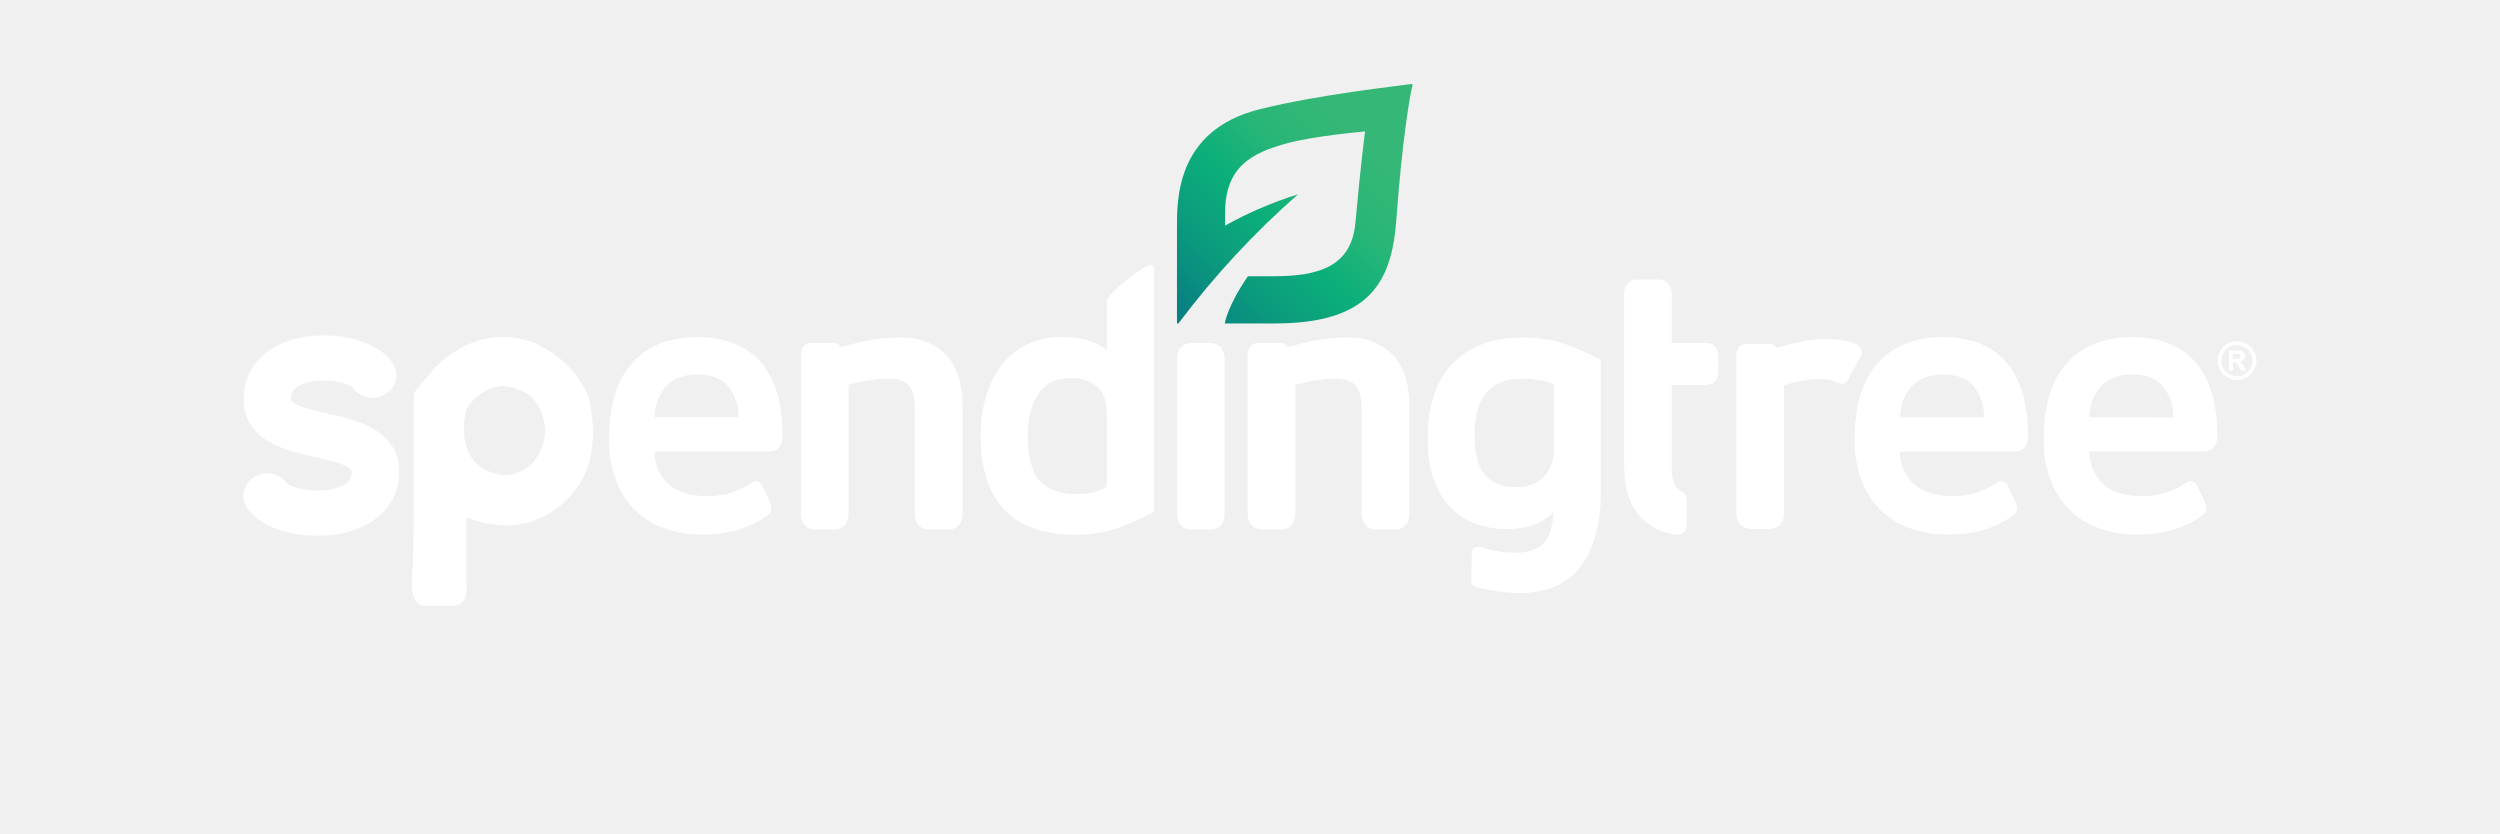
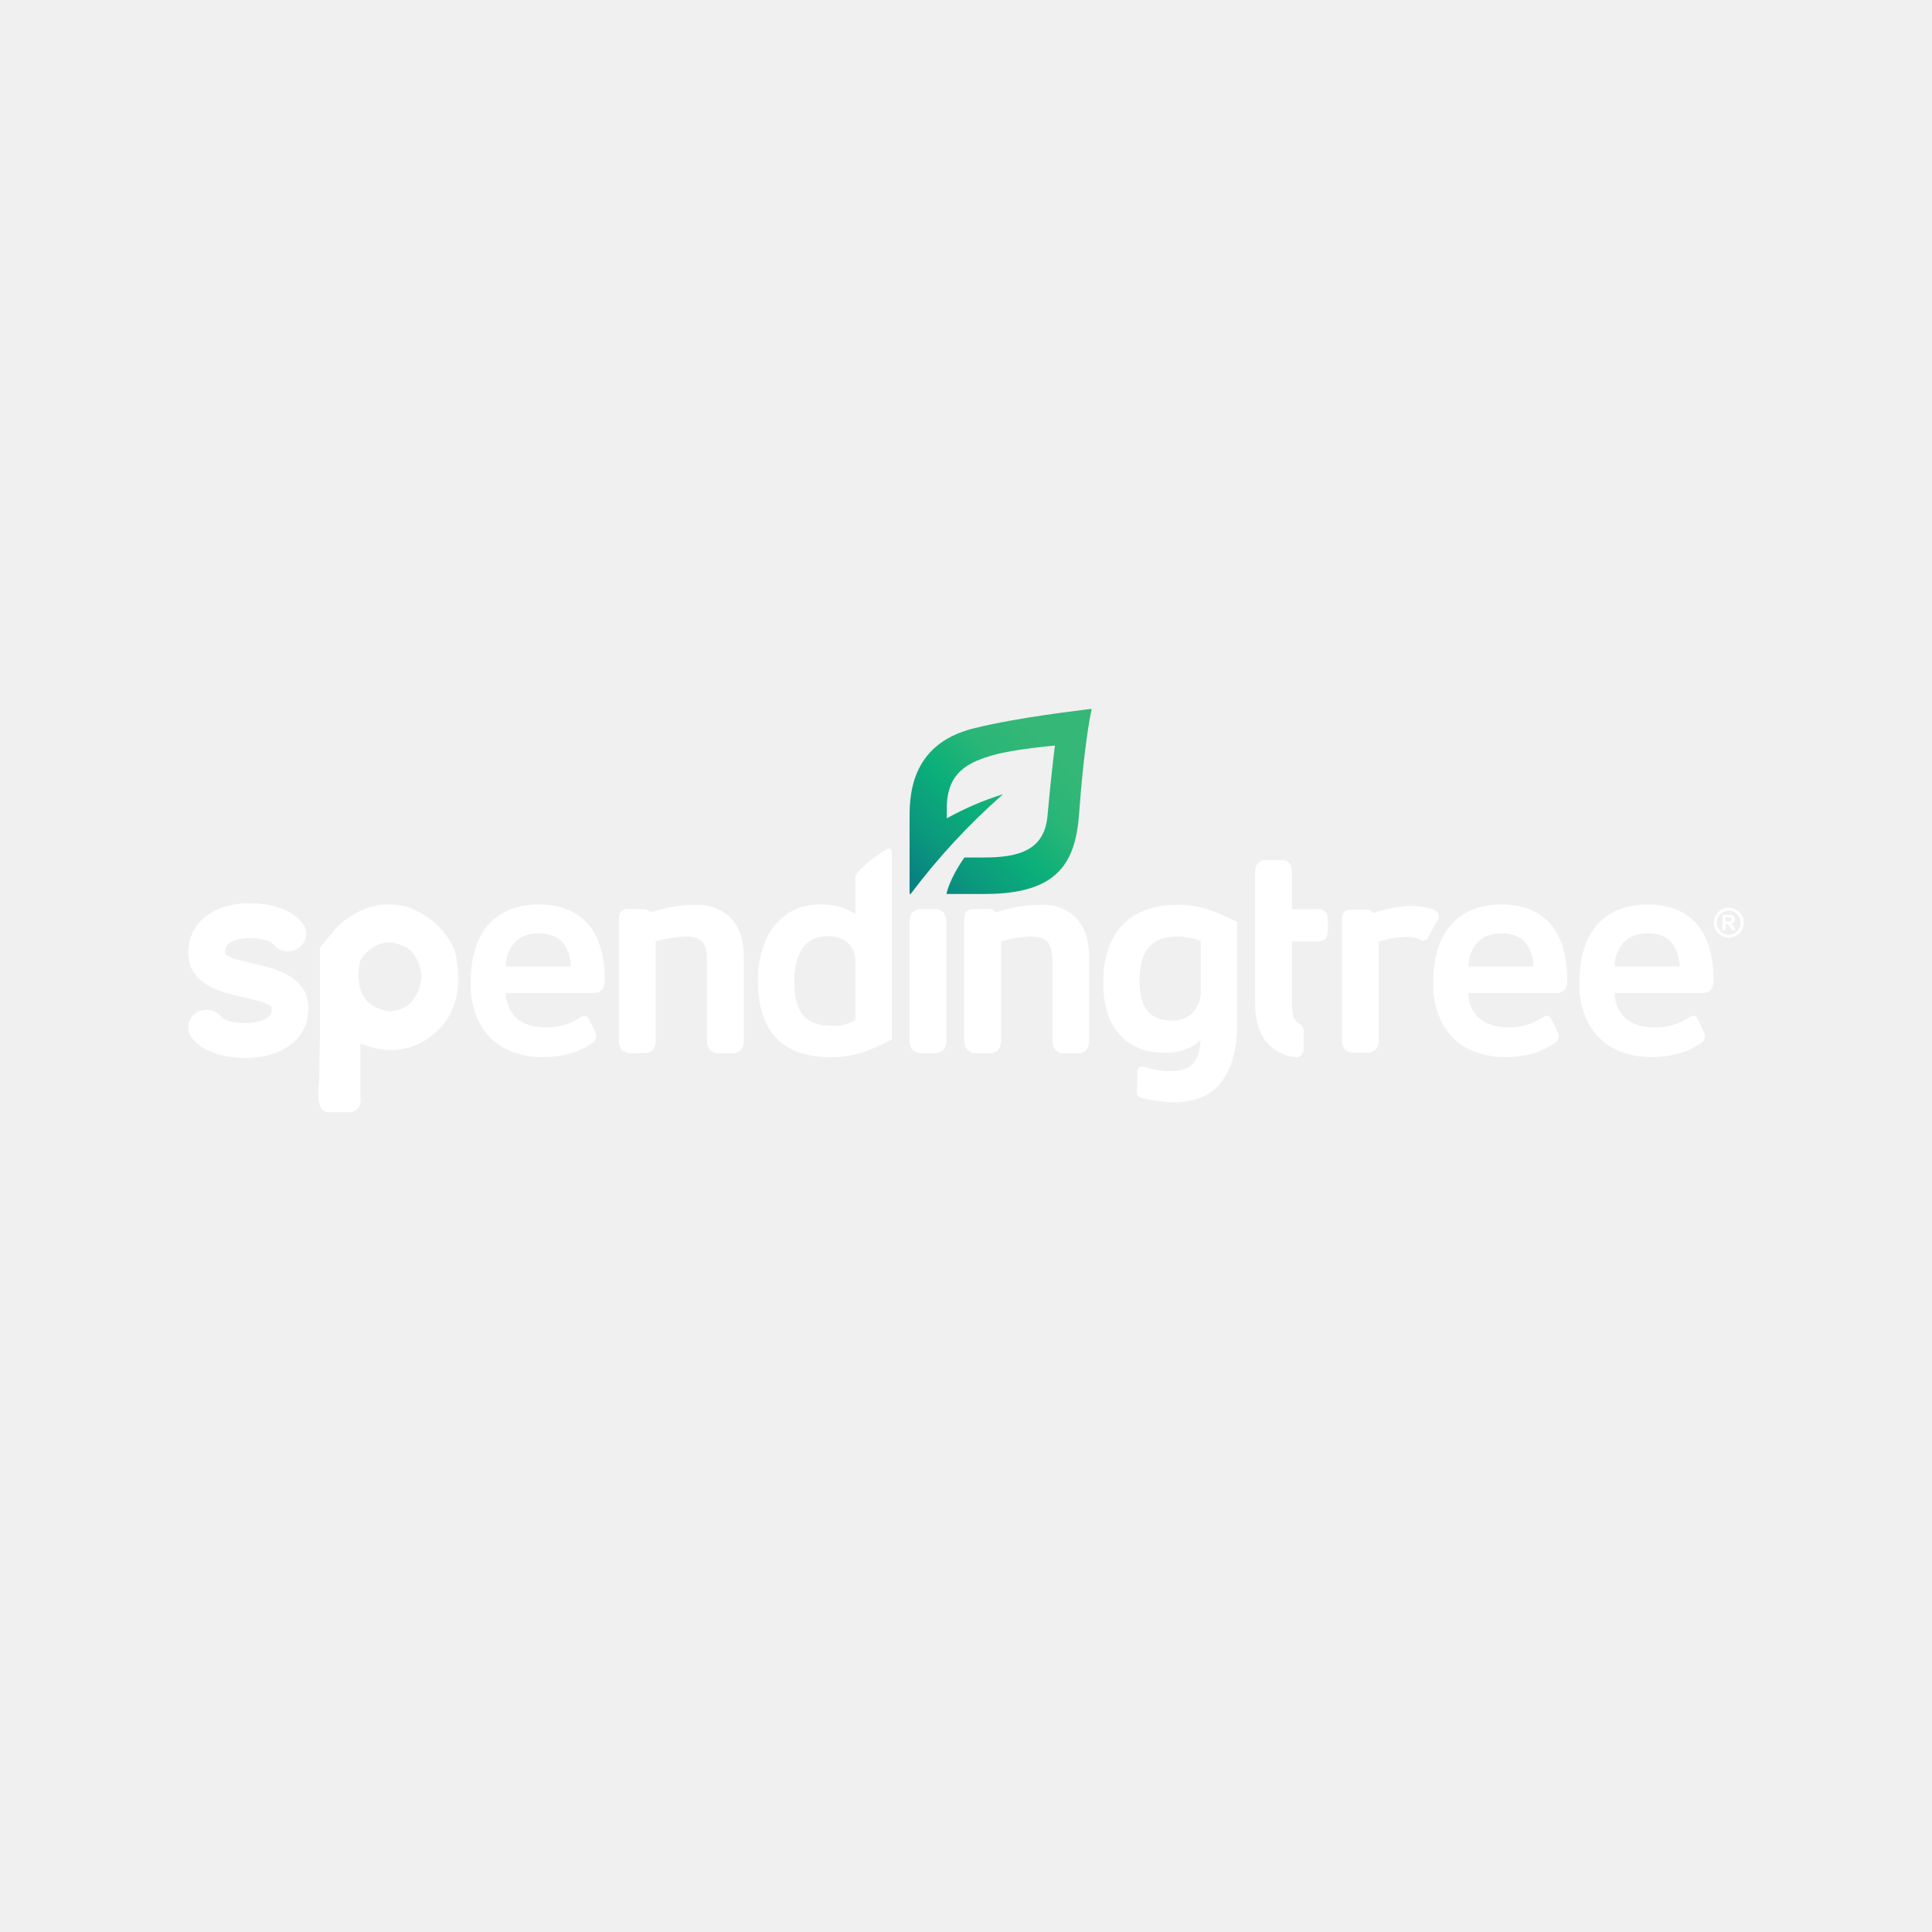
- <svg xmlns="http://www.w3.org/2000/svg" version="1.1" id="Layer_1" x="0px" y="0px" width="2160px" height="720px" viewBox="0 0 2160 720" enable-background="new 0 0 2160 720" xml:space="preserve">
+ <svg xmlns="http://www.w3.org/2000/svg" version="1.1" id="Layer_1" x="0px" y="0px" width="200px" height="200px" viewBox="0 0 2160 720" enable-background="new 0 0 2160 720" xml:space="preserve">
  <linearGradient id="SVGID_1_" gradientUnits="userSpaceOnUse" x1="349.934" y1="1831.146" x2="407.902" y2="1889.114" gradientTransform="matrix(3.5339 0 0 -3.5339 -218.0195 6751.935)">
    <stop offset="0.05" style="stop-color:#078282" />
    <stop offset="0.21" style="stop-color:#0B997D" />
    <stop offset="0.41" style="stop-color:#0BAF7A" />
    <stop offset="0.6" style="stop-color:#29B677" />
    <stop offset="0.77" style="stop-color:#34B777" />
  </linearGradient>
  <path fill="url(#SVGID_1_)" d="M1219.572,72.578c-10.602,1.592-79.973,9.012-131.107,21.77  c-72.869,18.164-71.561,78.982-71.561,103.012v81.244c0,1.238,0.919,1.273,1.555,0.461c30.403-40.443,64.874-77.662,102.872-111.07  c0,0,0.283-0.283-0.213,0c-21.736,6.814-42.72,15.838-62.62,26.928v-10.318c-0.282-41.418,24.1-52.584,53.008-60.678  c23.678-6.572,67.922-10.354,67.922-10.354s-3.535,25.797-8.305,78.346c-3.252,38.271-31.416,46.754-70.785,46.754h-22.122  c-17.669,25.443-20.037,40.781-20.037,40.781h43.362c82.586,0,101.068-36.4,104.955-90.256  c4.947-68.451,11.875-108.137,13.924-115.629c0.121-0.412-0.115-0.844-0.527-0.965C1219.789,72.572,1219.68,72.564,1219.572,72.578z  " />
  <g>
    <path fill="#FFFFFF" d="M1915.746,375.967c0-27.106-6.254-48.204-18.553-62.692c-12.297-14.488-30.957-22.016-54.986-22.016   c-24.031,0-43.221,7.633-56.543,22.617c-13.322,14.982-19.859,36.893-19.859,65.305c-0.541,16.088,3.178,32.033,10.777,46.225   c6.684,11.943,16.822,21.59,29.084,27.67c12.625,5.979,26.459,8.965,40.428,8.729c10.525,0.152,21.021-1.191,31.168-3.994   c9.127-2.699,17.738-6.902,25.48-12.439c2.137-1.455,3.451-3.846,3.533-6.432c-0.039-1.646-0.412-3.27-1.096-4.77l-6.572-13.711   c-1.555-4.135-4.24-4.736-5.654-4.736c-1.684,0.121-3.293,0.736-4.629,1.768c-11.197,7.434-24.373,11.324-37.813,11.166   c-14.383,0-25.691-3.533-33.572-10.602c-7.604-7.285-11.861-17.387-11.768-27.918h98.947c4.383-0.035,11.662-1.873,11.662-14.205   L1915.746,375.967z M1805.137,360.523c0.006-9.645,3.408-18.979,9.611-26.363c6.361-7.066,15.654-10.602,27.705-10.602   s20.744,3.535,26.504,10.318c5.873,7.67,8.986,17.096,8.836,26.752L1805.137,360.523z M1678.799,291.259   c-24.207,0-43.219,7.633-56.541,22.617c-13.322,14.982-19.861,36.893-19.861,65.305c-0.537,16.088,3.182,32.033,10.779,46.225   c6.686,11.941,16.822,21.588,29.084,27.67c12.568,5.965,26.34,8.963,40.25,8.764c10.527,0.152,21.021-1.191,31.17-3.994   c9.125-2.701,17.736-6.904,25.479-12.439c2.139-1.455,3.451-3.846,3.533-6.432c-0.035-1.646-0.408-3.271-1.094-4.77l-6.574-13.711   c-1.555-4.135-4.24-4.736-5.654-4.736c-1.684,0.121-3.293,0.736-4.629,1.768c-11.197,7.434-24.373,11.326-37.813,11.166   c-14.383,0-25.691-3.533-33.572-10.602c-7.604-7.285-11.861-17.387-11.768-27.918h98.949c4.381,0,11.662-1.836,11.662-14.135   c0-27.106-6.256-48.202-18.555-62.692c-12.297-14.488-30.744-22.086-54.773-22.086H1678.799z M1714.314,360.523h-72.586   c0.01-9.645,3.412-18.977,9.613-26.363c6.361-7.066,15.654-10.602,27.705-10.602s20.744,3.535,26.504,10.318   c5.813,7.654,8.887,17.037,8.729,26.646H1714.314z M1608.299,307.408c0.463-1.615,0.463-3.33,0-4.947   c-0.541-1.707-1.619-3.195-3.074-4.24c-5.938-4.523-24.313-5.441-28.908-5.441c-3.533,0-16.326,0.354-41.486,7.881   c-1.205-2.242-3.572-3.609-6.115-3.535h-18.445c-3.059-0.381-6.105,0.785-8.129,3.111c-1.475,2.557-2.141,5.502-1.908,8.445   v133.758c-0.246,3.801,0.883,7.563,3.182,10.602l0.352,0.354c2.629,2.488,6.178,3.77,9.789,3.533h14.418   c3.889,0.355,7.723-1.105,10.391-3.957c2.193-3.082,3.256-6.828,3.004-10.604V332.818c10.012-3.199,20.416-5.008,30.922-5.371   c1.412,0,2.721,0,4.1,0.176c4.178,0.195,8.264,1.293,11.979,3.217l2.686,0.813h0.602c2.813-0.004,5.199-2.061,5.619-4.842   l10.602-19.438L1608.299,307.408z M1482.281,299.988c-2.447-2.66-6.027-3.975-9.613-3.533h-28.271v-41.1   c0.232-3.523-0.699-7.023-2.65-9.967c-2.305-2.715-5.779-4.15-9.328-3.852h-17.211c-3.557-0.295-7.035,1.154-9.33,3.889   c-1.953,2.939-2.885,6.441-2.65,9.965v146.797c0,47.85,29.58,57.814,45.023,59.723c4.453,0.566,8.521-2.584,9.088-7.037   c0.043-0.338,0.064-0.68,0.064-1.02v-21.91c-0.055-2.982-1.736-5.693-4.383-7.068c-1.818-0.986-3.418-2.334-4.699-3.957   c-2.969-3.535-3.959-10.602-3.959-19.932V332.5h28.271c3.533,0.422,7.064-0.805,9.576-3.322c1.889-3.041,2.732-6.613,2.404-10.178   v-8.764C1484.916,306.66,1484.102,303.08,1482.281,299.988L1482.281,299.988z M1353.012,297.513   c-11.682-3.943-23.928-5.961-36.258-5.971c-26.752,0-47.566,7.633-61.844,22.723s-21.451,36.752-21.451,64.563   c0,24.561,6.08,43.928,18.023,57.533c11.945,13.605,29.049,20.707,50.535,20.707c9.002,0.221,17.951-1.465,26.256-4.947   c5.156-2.344,9.877-5.545,13.959-9.471c-0.707,11.732-3.357,20.355-7.703,25.621c-5.16,6.184-13.57,9.33-25.02,9.33   c-10.283,0.01-20.5-1.648-30.25-4.912c-2.92-1.057-6.141,0.455-7.195,3.373c-0.203,0.563-0.316,1.152-0.332,1.75l-0.707,23.678   c-0.098,2.629,1.654,4.971,4.205,5.619c12.18,3.203,24.691,4.98,37.283,5.301c24.135,0,42.158-7.916,53.607-23.5   c11.451-15.586,16.963-36.576,16.963-63.15V310.943c-9.758-5.027-19.799-9.488-30.072-13.357V297.513z M1342.41,332.041v55.834   c0.52,8.992-2.689,17.799-8.871,24.35c-6.248,5.939-14.639,9.09-23.252,8.729c-12.193,0-21.203-3.535-27.211-10.602   c-6.008-7.068-9.082-18.73-9.082-33.926c0-33.149,13.428-49.262,40.992-49.262c5.492-0.023,10.973,0.498,16.361,1.555   c3.832,0.648,7.572,1.764,11.133,3.322H1342.41z M1164.867,291.578c-15.129-0.115-30.188,2.055-44.668,6.432l-7.527,1.943   c-1.215-2.266-3.617-3.637-6.184-3.535h-18.447c-3.059-0.379-6.105,0.785-8.128,3.111c-1.478,2.557-2.143,5.502-1.908,8.445   v134.995c-0.246,3.801,0.883,7.564,3.181,10.602c2.648,2.762,6.396,4.189,10.213,3.887h14.418   c3.889,0.355,7.723-1.105,10.389-3.957c2.191-3.082,3.254-6.828,3.004-10.602V332.5c10.996-3.197,22.342-5.025,33.785-5.443   c8.375,0,14.488,1.945,18.021,5.762c3.535,3.816,5.479,10.777,5.479,20.566v89.655c-0.25,3.803,0.879,7.566,3.18,10.602   c2.648,2.762,6.398,4.189,10.213,3.889h14.701c3.801,0.318,7.535-1.145,10.107-3.959c2.191-3.082,3.252-6.828,3.004-10.602v-92.235   c0-19.436-4.877-34.279-14.488-44.174c-10.131-10.121-24.035-15.541-38.344-14.947V291.578z M1044.645,296.455h-14.418   c-3.804-0.291-7.537,1.135-10.178,3.887c-2.329,3.143-3.457,7.016-3.181,10.92v131.708c-0.247,3.801,0.882,7.564,3.181,10.602   c2.646,2.766,6.396,4.193,10.213,3.887h14.418c3.889,0.355,7.723-1.105,10.39-3.957c2.179-3.088,3.228-6.832,2.968-10.602V311.226   c0.273-3.902-0.854-7.775-3.18-10.92c-2.649-2.762-6.398-4.189-10.213-3.889V296.455z M993.227,228.781   c-12.016,5.301-36.93,25.973-36.93,31.273v42.406c-9.258-7.527-22.475-11.309-39.332-11.309   c-13.233-0.285-26.236,3.502-37.247,10.85c-10.785,7.584-19.164,18.109-24.136,30.32c-5.729,13.949-8.544,28.922-8.27,43.999   c0,56.895,27.458,85.695,81.633,85.695c12.854,0.021,25.627-2.055,37.813-6.148c10.341-3.912,20.432-8.455,30.215-13.605V232.703   c0.028-0.949-0.285-1.877-0.884-2.615c-0.707-0.813-1.838-1.768-2.827-1.271L993.227,228.781z M956.297,356v64.53   c-8.049,4.596-17.246,6.791-26.504,6.324c-14.136,0-24.737-3.816-31.451-11.307c-6.715-7.492-10.354-20.498-10.354-38.238   c0-15.902,3.181-28.553,9.471-37.53s15.443-13.074,27.918-13.074c8.18-0.361,16.21,2.277,22.581,7.42   c5.478,4.771,8.305,12.121,8.305,21.699L956.297,356z M778.827,291.578c-15.129-0.115-30.188,2.053-44.669,6.432l-0.883,0.246   l-6.644,1.697c-1.203-2.277-3.612-3.654-6.185-3.535h-18.482c-3.058-0.379-6.104,0.785-8.128,3.111   c-1.479,2.555-2.146,5.502-1.908,8.445v134.995c-0.247,3.801,0.882,7.564,3.181,10.602c2.646,2.766,6.396,4.193,10.213,3.887   h14.418c3.889,0.355,7.723-1.105,10.39-3.957c2.191-3.084,3.253-6.828,3.004-10.602V332.5c10.994-3.197,22.342-5.025,33.784-5.443   c8.375,0,14.488,1.945,18.022,5.762s5.478,10.602,5.478,20.566v89.655c-0.247,3.801,0.882,7.564,3.181,10.602   c2.648,2.762,6.397,4.189,10.213,3.889h14.701c3.8,0.318,7.533-1.145,10.106-3.959c2.194-3.082,3.256-6.826,3.004-10.602v-92.235   c0-19.436-4.877-34.279-14.489-44.174c-10.122-10.111-24.011-15.531-38.307-14.947V291.578z M602.556,291.224   c-24.207,0-43.219,7.633-56.542,22.615c-13.323,14.984-19.79,36.895-19.79,65.307c-0.537,16.088,3.181,32.033,10.779,46.223   c6.687,11.943,16.823,21.588,29.083,27.672c12.599,5.992,26.407,9.004,40.356,8.799c10.527,0.154,21.021-1.191,31.17-3.994   c9.125-2.701,17.736-6.904,25.479-12.439c2.139-1.455,3.452-3.846,3.534-6.432c-0.04-1.646-0.413-3.27-1.096-4.77l-6.573-13.711   c-1.59-4.135-4.24-4.736-5.654-4.736c-1.683,0.121-3.293,0.736-4.629,1.768c-11.197,7.434-24.373,11.326-37.813,11.166   c-14.383,0-25.691-3.533-33.572-10.602c-7.605-7.283-11.864-17.387-11.768-27.918h98.949c4.382,0,11.662-1.836,11.662-14.135   c0-27.282-6.221-48.274-18.447-62.622c-12.228-14.348-31.099-22.156-55.129-22.156V291.224z M638.249,360.488h-72.798   c0.006-9.645,3.409-18.979,9.611-26.363c6.361-7.068,15.656-10.602,27.706-10.602c12.051,0,20.744,3.533,26.505,10.318   c5.861,7.637,8.986,17.021,8.869,26.646H638.249z M1947.197,303.167c-1.43-2.598-3.576-4.732-6.184-6.148   c-5.117-2.857-11.35-2.857-16.469,0c-2.619,1.41-4.777,3.545-6.219,6.148c-2.979,5.174-2.979,11.543,0,16.717   c1.436,2.604,3.58,4.748,6.184,6.184c5.156,2.951,11.49,2.951,16.645,0c2.604-1.438,4.748-3.58,6.186-6.184   c2.979-5.174,2.979-11.543,0-16.717H1947.197z M1944.371,318.257c-1.154,2.09-2.867,3.814-4.947,4.982   c-4.133,2.387-9.225,2.387-13.359,0c-2.082-1.164-3.797-2.891-4.947-4.982c-2.404-4.166-2.404-9.299,0-13.463   c1.156-2.092,2.885-3.809,4.984-4.949c4.105-2.297,9.109-2.297,13.217,0c2.1,1.139,3.828,2.855,4.982,4.949   c2.412,4.162,2.412,9.299,0,13.463H1944.371z M1938.576,316.597c-0.707-1.225-1.131-1.932-1.273-2.121   c-0.342-0.486-0.732-0.936-1.166-1.342c-0.363-0.275-0.77-0.49-1.201-0.637c1.34-0.111,2.594-0.699,3.533-1.66   c0.809-0.861,1.252-2.002,1.238-3.182c0.012-0.867-0.207-1.721-0.637-2.473c-0.379-0.693-0.941-1.268-1.625-1.662   c-0.85-0.422-1.775-0.662-2.723-0.707h-9.01v17.316h3.533v-7.068h0.637c0.873-0.035,1.732,0.227,2.438,0.742   c1.025,1.018,1.852,2.217,2.439,3.535l1.412,2.826h4.242L1938.576,316.597z M1934.264,309.882   c-1.248,0.223-2.516,0.305-3.781,0.248h-1.414v-4.594h1.414c1.254-0.061,2.512,0.023,3.746,0.246   c0.467,0.139,0.875,0.424,1.166,0.813c0.275,0.367,0.424,0.814,0.424,1.273c0.01,0.992-0.639,1.871-1.59,2.154L1934.264,309.882z" />
    <g>
      <path fill="#FFFFFF" d="M359.452,350.717l-3.18,161.138c0,0,13.073,9.387,46.64,0V421.9l-3.533-47.24    c0,0-3.181-16.824,7.066-27.826L385.952,314.8C385.952,314.8,365.105,325.478,359.452,350.717z" />
      <path fill="#FFFFFF" d="M403.445,351.171c0,0-15.899,52.926,31.092,59.342c0,0,32.506,2.406,36.746-38.494    c0,0-1.529-37.688-35.215-38.491l16.136-40.097c0,0,37.099,7.618,55.825,48.114c0,0,13.072,42.922-6.359,74.991    c0,0-21.906,40.086-69.252,37.279c0,0-34.979-2.004-48.053-21.252v-81.395L403.445,351.171z" />
      <path fill="#FFFFFF" d="M402.756,353.876c0,0,11.171-20.346,33.312-20.348c0,0,12.641,1.146,22.161,8.391l6.349-44.102    c0,0-46.07-25.395-91.761,23.001L402.756,353.876z" />
      <path fill="#FFFFFF" d="M390.986,305.182c0,0-32.747,19.255-33.247,54.755l-0.067,81.004l28.067-43.754l-1.374-57L390.986,305.182    z" />
      <path fill="#FFFFFF" d="M356.679,491.191c0,0-5.19,31.746,9.81,32.246h19.5c0,0,19.095,3.004,16.923-16.123l-23.465-24.627    L356.679,491.191z" />
    </g>
    <path fill="#FFFFFF" d="M357.671,410.818v-71.315c0,0,8.411-10.565,14.127-16.985l2.53,16.333L357.671,410.818z" />
    <path fill="#FFFFFF" d="M274.139,462.869c-27.454,0-51.284-9.52-60.712-24.246c-5.871-9.166-2.835-21.199,6.764-26.822   c3.234-1.9,6.946-2.904,10.73-2.904c7.059,0,13.515,3.369,17.308,9.023c2.562,2.51,13.575,5.936,26.141,5.936   c6.679,0,12.74-0.949,18.019-2.824c10.111-3.594,11.504-8.586,11.504-13.447c0-4.613-10.928-7.938-31.096-12.461   c-24.839-5.572-62.37-13.992-62.37-50.122c0-25.207,16.421-44.687,43.925-52.107c7.607-2.055,16.32-3.141,25.193-3.141   c26.965,0,50.466,9.505,59.878,24.212c5.869,9.167,2.835,21.198-6.765,26.821c-3.237,1.896-6.949,2.902-10.732,2.902   c-7.086,0.002-13.561-3.392-17.344-9.082c-2.362-2.418-13.156-5.853-25.124-5.853c-6.079,0-11.622,0.852-16.476,2.53   c-10.127,3.503-11.523,8.662-11.523,13.717c0,5.176,18.502,9.327,30.746,12.073c24.976,5.601,62.719,14.068,62.719,50.509   c0,25.063-16.58,44.496-44.353,51.988C292.586,461.725,283.447,462.865,274.139,462.869L274.139,462.869z" />
  </g>
</svg>
